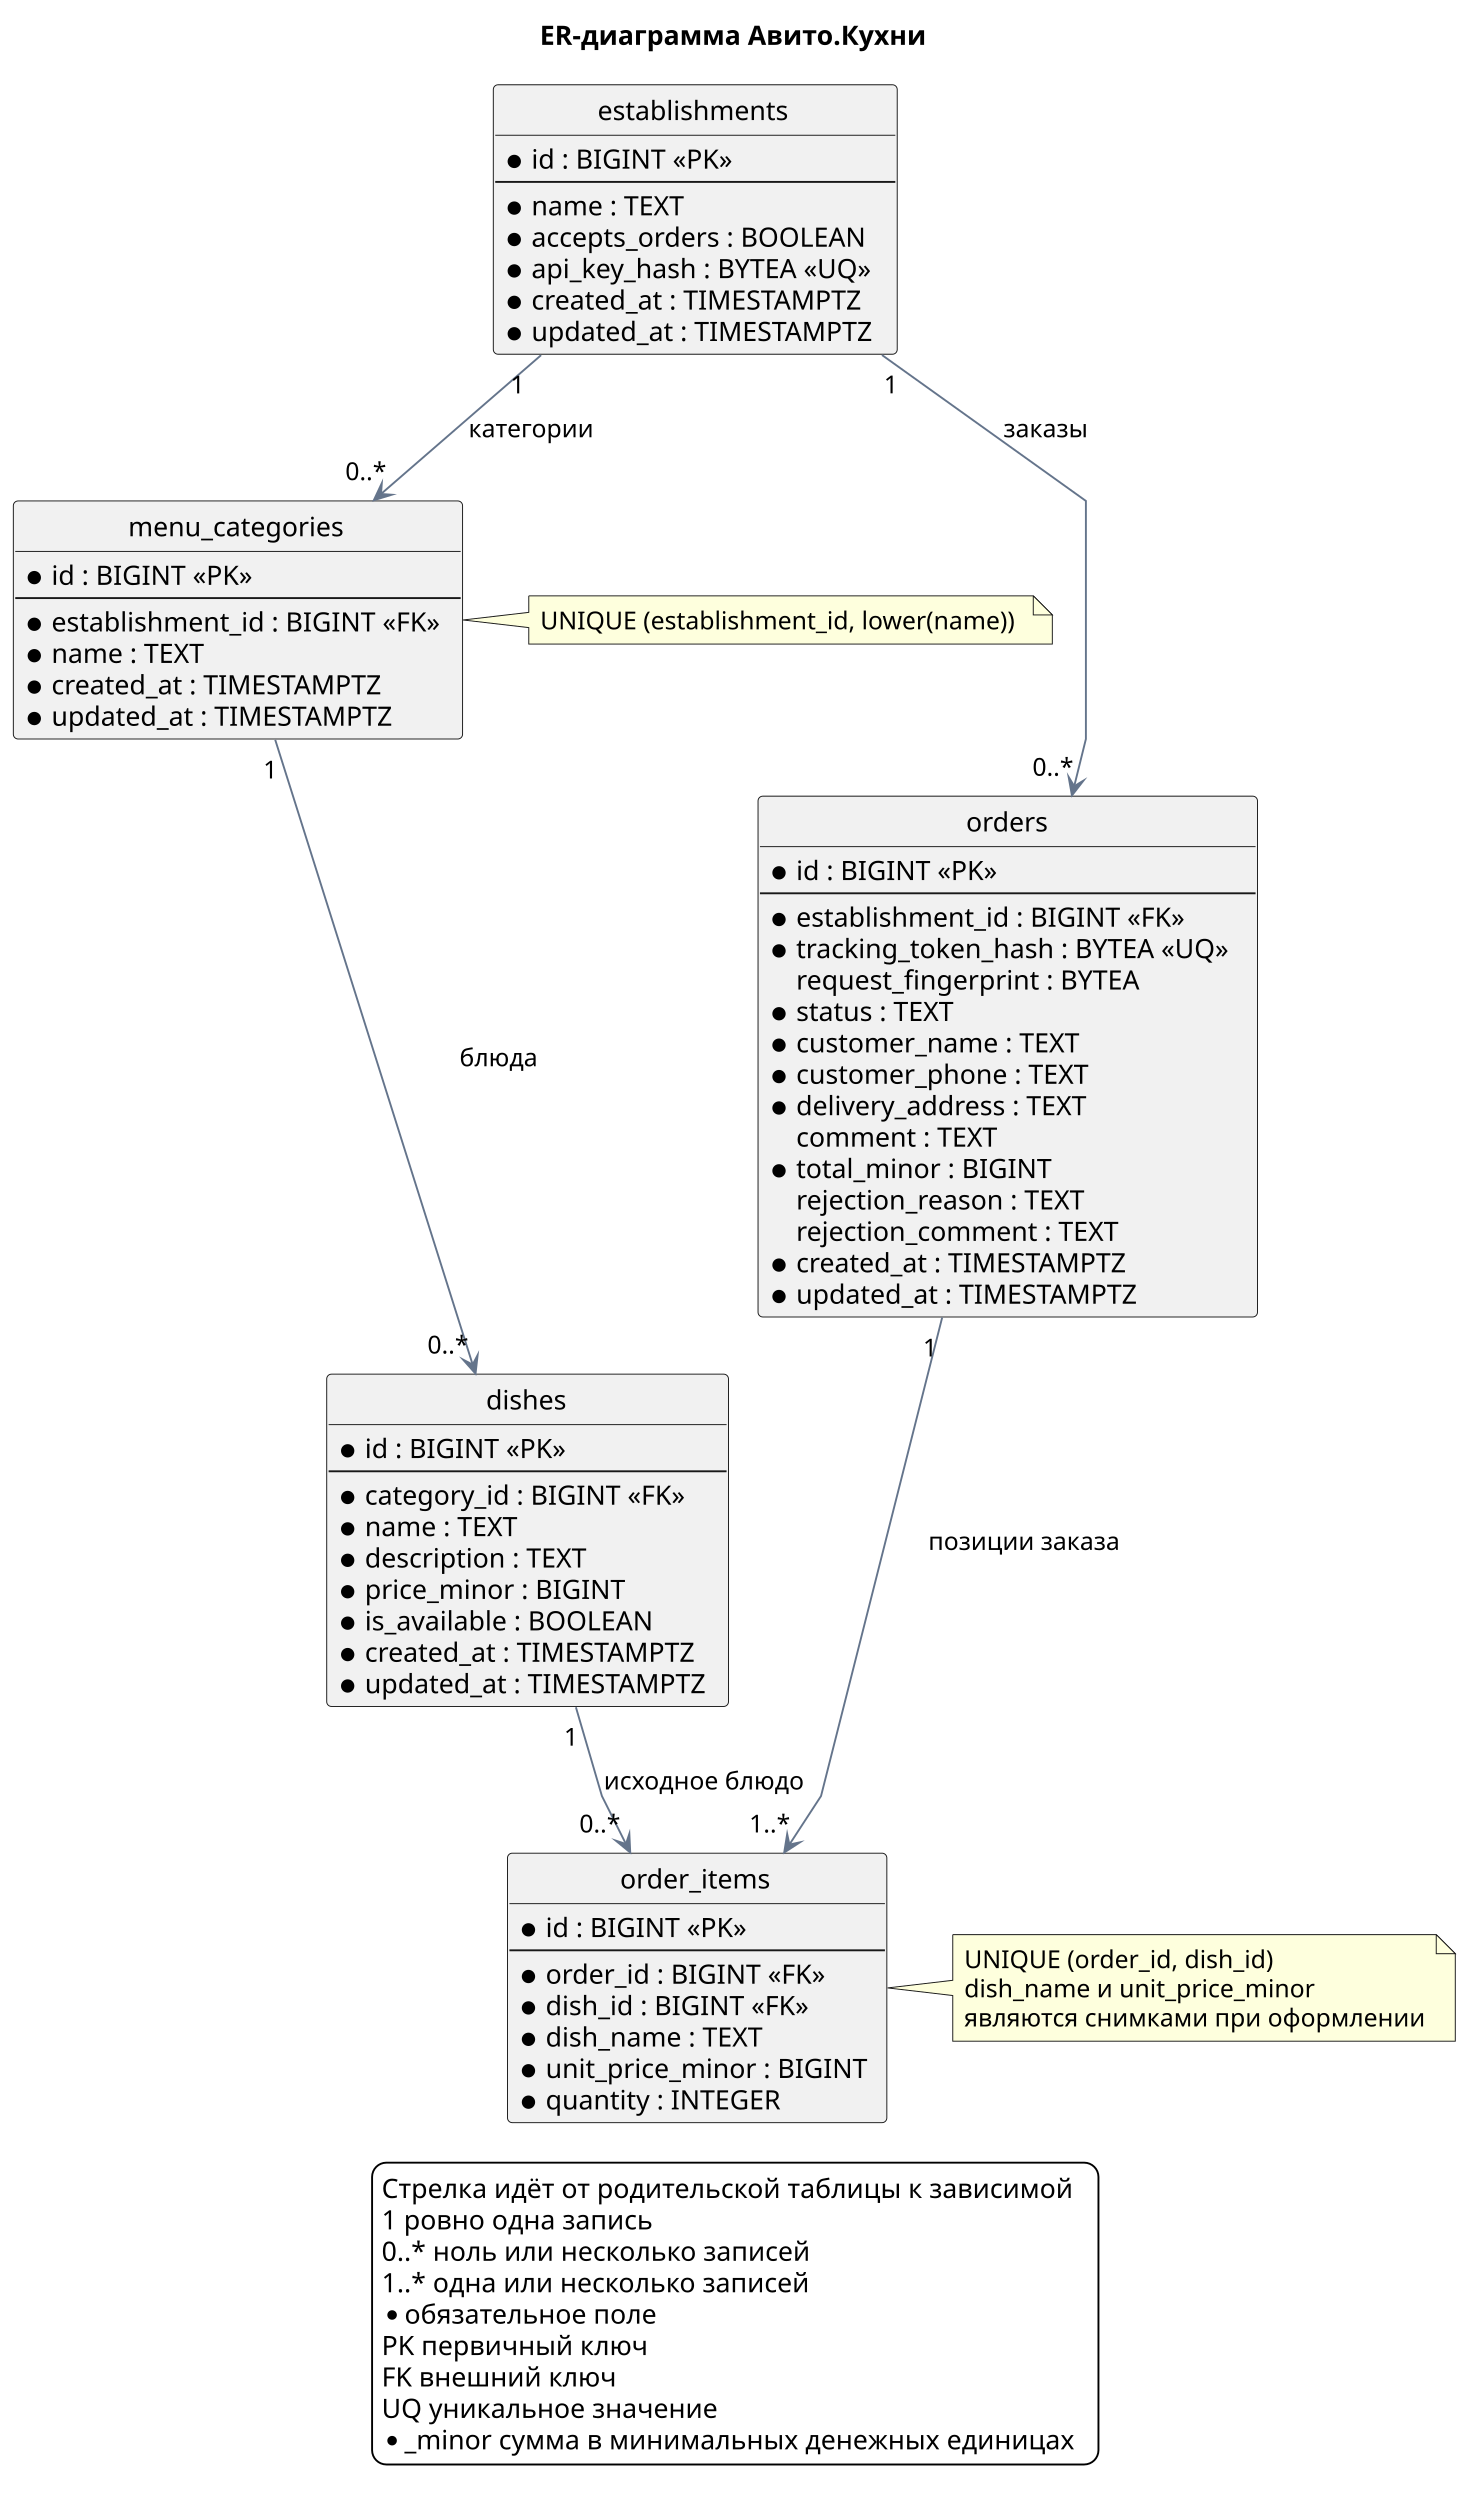
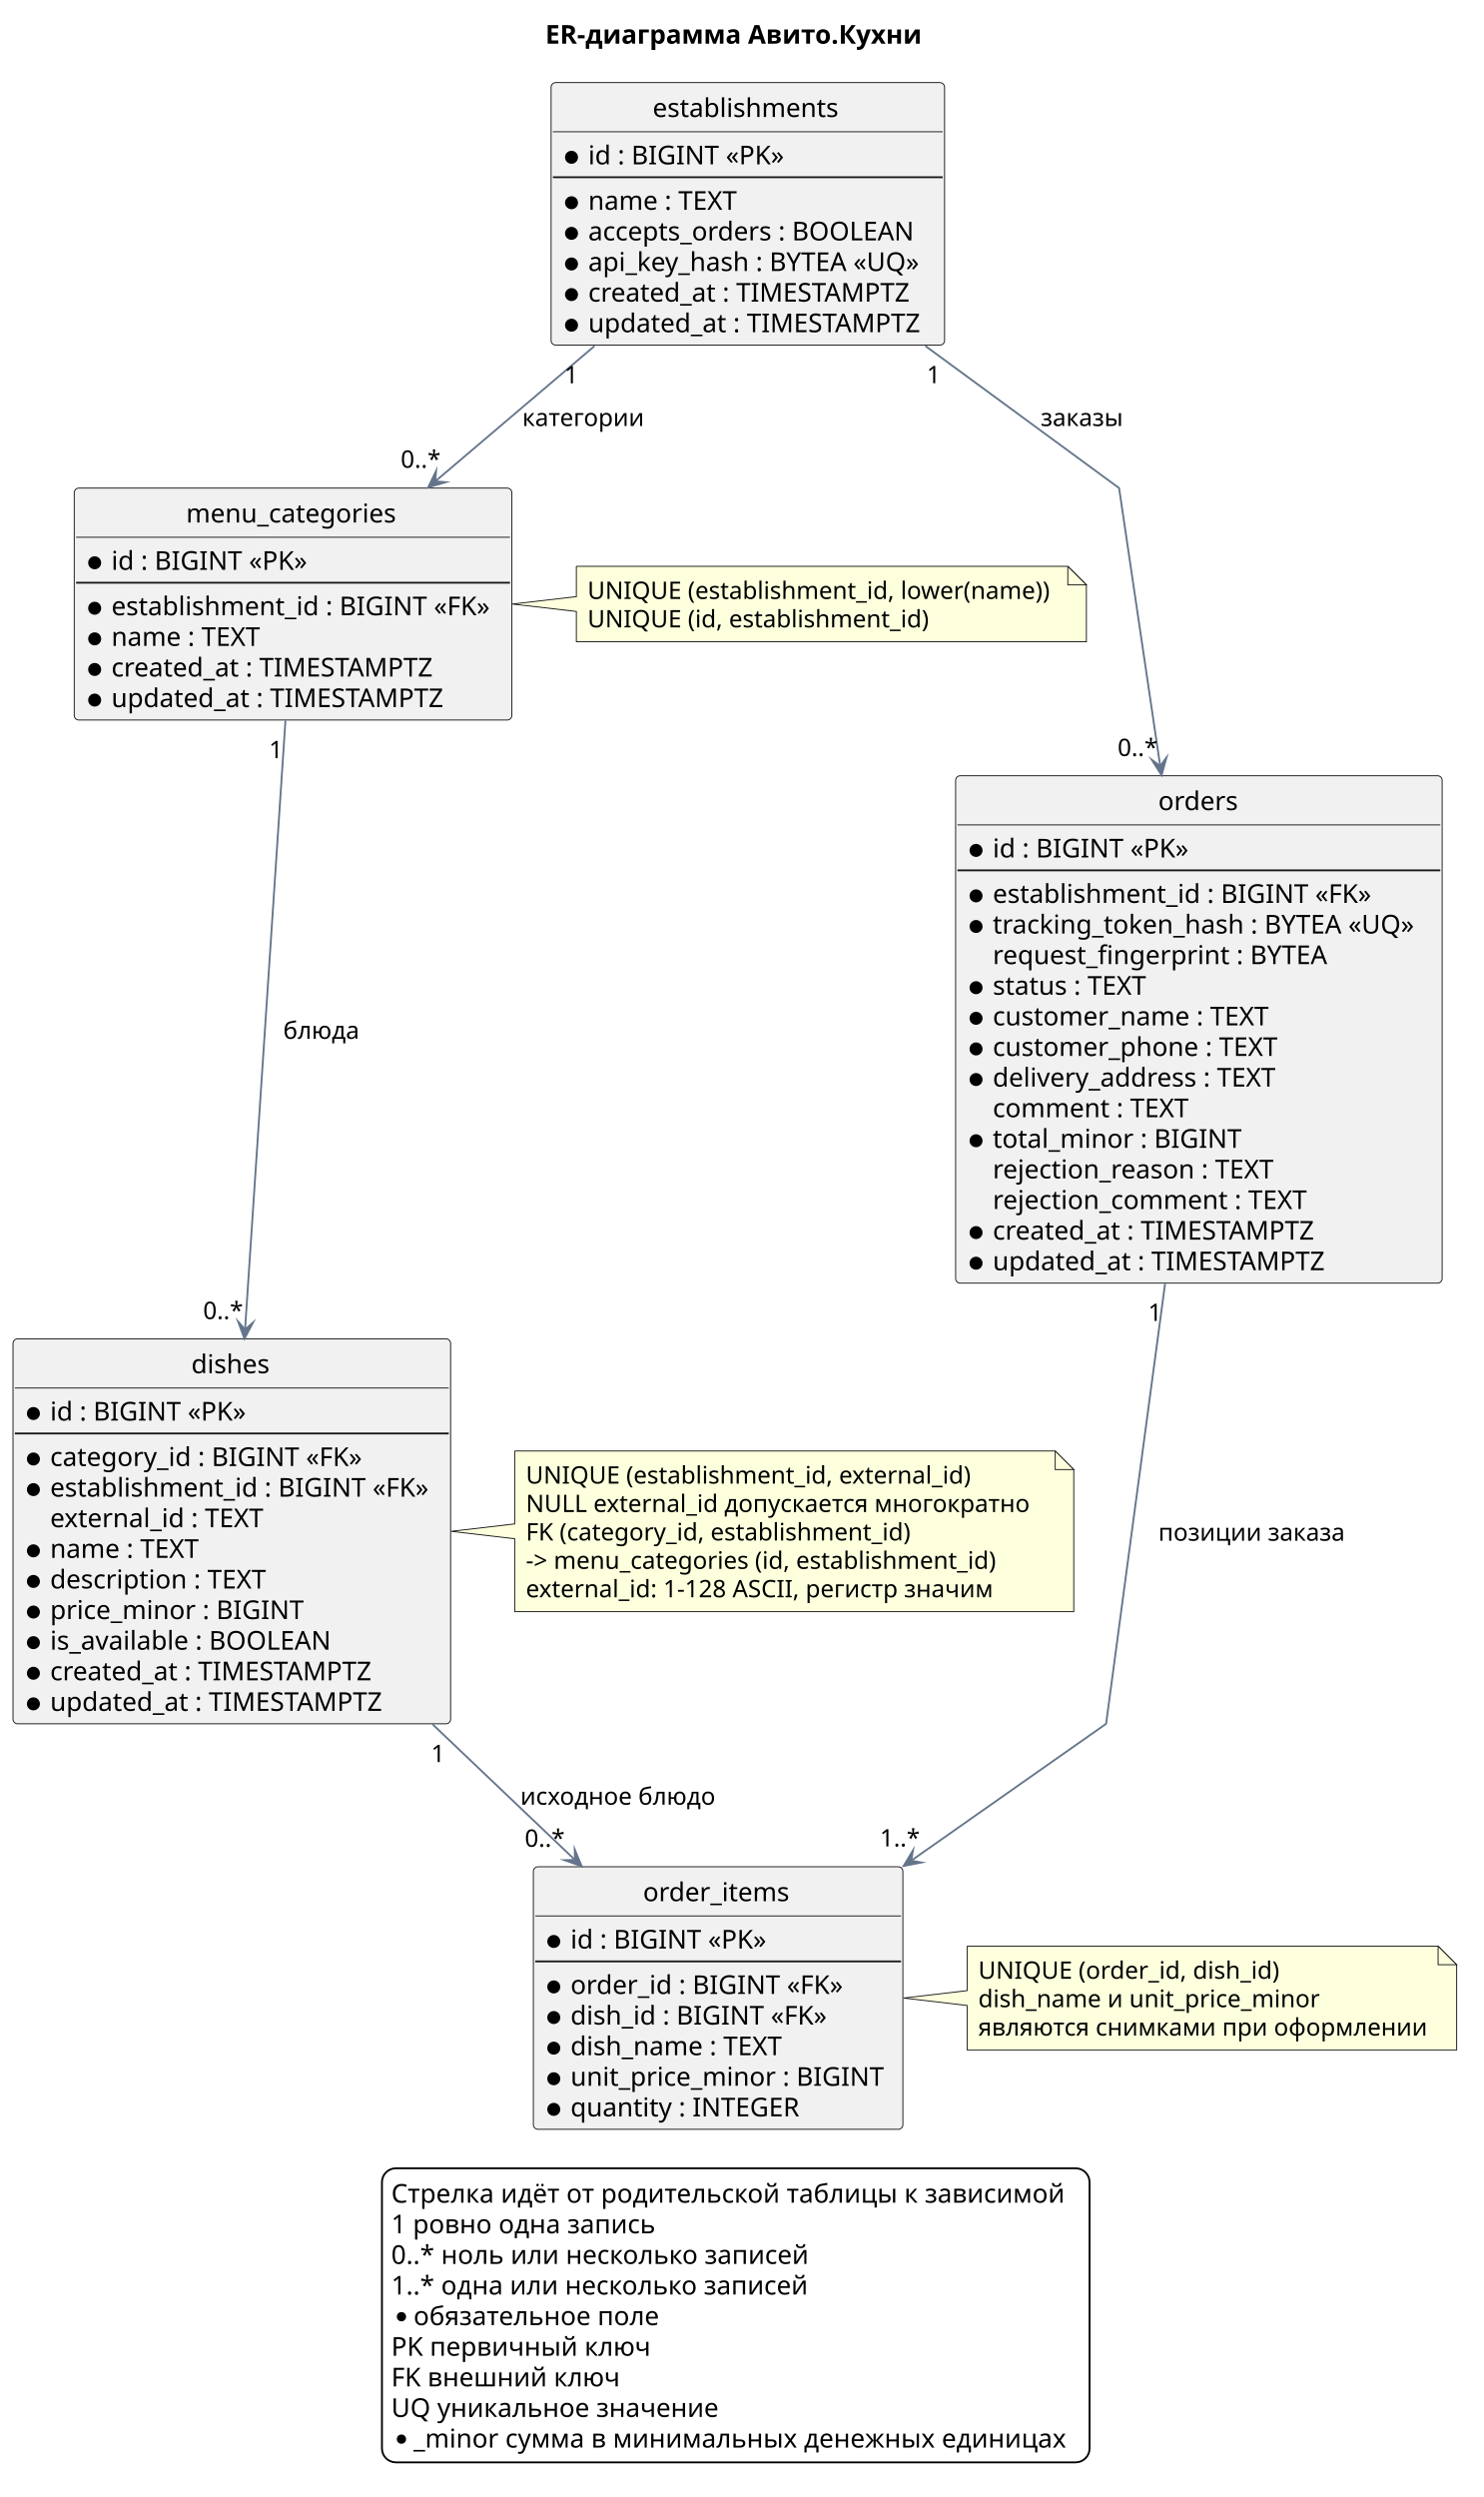
- <svg xmlns="http://www.w3.org/2000/svg" version="1.1" data-diagram-type="CLASS" style="width:778px;height:1312px;background:#FFFFFF;" width="778px" height="1312px" viewBox="0 0 778 1312" zoomAndPan="magnify" preserveAspectRatio="none" contentStyleType="text/css">
+ <svg xmlns="http://www.w3.org/2000/svg" version="1.1" data-diagram-type="CLASS" style="width:799px;height:1345px;background:#FFFFFF;" width="799px" height="1345px" viewBox="0 0 799 1345" zoomAndPan="magnify" preserveAspectRatio="none" contentStyleType="text/css">
  <defs />
  <g font-family="sans-serif" lengthAdjust="spacing">
    <g class="title" data-source-line="1">
-       <text x="283.279" y="23.535" fill="#000" font-size="14" textLength="205.181" font-weight="700">ER-диаграмма Авито.Кухни</text>
+       <text x="293.779" y="23.535" fill="#000" font-size="14" textLength="205.181" font-weight="700">ER-диаграмма Авито.Кухни</text>
    </g>
    <g class="entity" data-qualified-name="establishments" id="ent0001" data-source-line="17">
-       <rect x="258.89" y="44.488" width="211.972" height="141.418" fill="#F1F1F1" style="stroke:#181818;stroke-width:0.5;" rx="2.5" ry="2.5" />
-       <text x="313.593" y="63.023" fill="#000" font-size="14" textLength="102.566">establishments</text>
-       <line x1="259.89" y1="70.977" x2="469.862" y2="70.977" style="stroke:#181818;stroke-width:0.5;" />
-       <g data-visibility-modifier="IE_MANDATORY">
-         <ellipse cx="269.89" cy="84.721" rx="3" ry="3" fill="#000" style="stroke:#000;stroke-width:1;" />
-       </g>
-       <text x="278.89" y="88.512" fill="#000" font-size="14" textLength="107.557">id : BIGINT «PK»</text>
-       <line x1="259.89" y1="95.465" x2="469.862" y2="95.465" style="stroke:#181818;stroke-width:1;" />
-       <g data-visibility-modifier="IE_MANDATORY">
-         <ellipse cx="269.89" cy="109.209" rx="3" ry="3" fill="#000" style="stroke:#000;stroke-width:1;" />
-       </g>
-       <text x="278.89" y="113" fill="#000" font-size="14" textLength="84.636">name : TEXT</text>
-       <g data-visibility-modifier="IE_MANDATORY">
-         <ellipse cx="269.89" cy="125.697" rx="3" ry="3" fill="#000" style="stroke:#000;stroke-width:1;" />
-       </g>
-       <text x="278.89" y="129.488" fill="#000" font-size="14" textLength="180.011">accepts_orders : BOOLEAN</text>
-       <g data-visibility-modifier="IE_MANDATORY">
-         <ellipse cx="269.89" cy="142.186" rx="3" ry="3" fill="#000" style="stroke:#000;stroke-width:1;" />
-       </g>
-       <text x="278.89" y="145.977" fill="#000" font-size="14" textLength="185.972">api_key_hash : BYTEA «UQ»</text>
-       <g data-visibility-modifier="IE_MANDATORY">
-         <ellipse cx="269.89" cy="158.674" rx="3" ry="3" fill="#000" style="stroke:#000;stroke-width:1;" />
-       </g>
-       <text x="278.89" y="162.465" fill="#000" font-size="14" textLength="179.231">created_at : TIMESTAMPTZ</text>
-       <g data-visibility-modifier="IE_MANDATORY">
-         <ellipse cx="269.89" cy="175.162" rx="3" ry="3" fill="#000" style="stroke:#000;stroke-width:1;" />
-       </g>
-       <text x="278.89" y="178.953" fill="#000" font-size="14" textLength="184.844">updated_at : TIMESTAMPTZ</text>
+       <rect x="296.89" y="44.488" width="211.972" height="141.418" fill="#F1F1F1" style="stroke:#181818;stroke-width:0.5;" rx="2.5" ry="2.5" />
+       <text x="351.593" y="63.023" fill="#000" font-size="14" textLength="102.566">establishments</text>
+       <line x1="297.89" y1="70.977" x2="507.862" y2="70.977" style="stroke:#181818;stroke-width:0.5;" />
+       <g data-visibility-modifier="IE_MANDATORY">
+         <ellipse cx="307.89" cy="84.721" rx="3" ry="3" fill="#000" style="stroke:#000;stroke-width:1;" />
+       </g>
+       <text x="316.89" y="88.512" fill="#000" font-size="14" textLength="107.557">id : BIGINT «PK»</text>
+       <line x1="297.89" y1="95.465" x2="507.862" y2="95.465" style="stroke:#181818;stroke-width:1;" />
+       <g data-visibility-modifier="IE_MANDATORY">
+         <ellipse cx="307.89" cy="109.209" rx="3" ry="3" fill="#000" style="stroke:#000;stroke-width:1;" />
+       </g>
+       <text x="316.89" y="113" fill="#000" font-size="14" textLength="84.636">name : TEXT</text>
+       <g data-visibility-modifier="IE_MANDATORY">
+         <ellipse cx="307.89" cy="125.697" rx="3" ry="3" fill="#000" style="stroke:#000;stroke-width:1;" />
+       </g>
+       <text x="316.89" y="129.488" fill="#000" font-size="14" textLength="180.011">accepts_orders : BOOLEAN</text>
+       <g data-visibility-modifier="IE_MANDATORY">
+         <ellipse cx="307.89" cy="142.186" rx="3" ry="3" fill="#000" style="stroke:#000;stroke-width:1;" />
+       </g>
+       <text x="316.89" y="145.977" fill="#000" font-size="14" textLength="185.972">api_key_hash : BYTEA «UQ»</text>
+       <g data-visibility-modifier="IE_MANDATORY">
+         <ellipse cx="307.89" cy="158.674" rx="3" ry="3" fill="#000" style="stroke:#000;stroke-width:1;" />
+       </g>
+       <text x="316.89" y="162.465" fill="#000" font-size="14" textLength="179.231">created_at : TIMESTAMPTZ</text>
+       <g data-visibility-modifier="IE_MANDATORY">
+         <ellipse cx="307.89" cy="175.162" rx="3" ry="3" fill="#000" style="stroke:#000;stroke-width:1;" />
+       </g>
+       <text x="316.89" y="178.953" fill="#000" font-size="14" textLength="184.844">updated_at : TIMESTAMPTZ</text>
    </g>
    <g class="entity" data-qualified-name="menu_categories" id="ent0002" data-source-line="27">
-       <rect x="7" y="262.898" width="235.754" height="124.93" fill="#F1F1F1" style="stroke:#181818;stroke-width:0.5;" rx="2.5" ry="2.5" />
-       <text x="67.264" y="281.433" fill="#000" font-size="14" textLength="115.227">menu_categories</text>
-       <line x1="8" y1="289.387" x2="241.754" y2="289.387" style="stroke:#181818;stroke-width:0.5;" />
-       <g data-visibility-modifier="IE_MANDATORY">
-         <ellipse cx="18" cy="303.131" rx="3" ry="3" fill="#000" style="stroke:#000;stroke-width:1;" />
-       </g>
-       <text x="27" y="306.922" fill="#000" font-size="14" textLength="107.557">id : BIGINT «PK»</text>
-       <line x1="8" y1="313.875" x2="241.754" y2="313.875" style="stroke:#181818;stroke-width:1;" />
-       <g data-visibility-modifier="IE_MANDATORY">
-         <ellipse cx="18" cy="327.619" rx="3" ry="3" fill="#000" style="stroke:#000;stroke-width:1;" />
-       </g>
-       <text x="27" y="331.41" fill="#000" font-size="14" textLength="209.754">establishment_id : BIGINT «FK»</text>
-       <g data-visibility-modifier="IE_MANDATORY">
-         <ellipse cx="18" cy="344.107" rx="3" ry="3" fill="#000" style="stroke:#000;stroke-width:1;" />
-       </g>
-       <text x="27" y="347.898" fill="#000" font-size="14" textLength="84.636">name : TEXT</text>
-       <g data-visibility-modifier="IE_MANDATORY">
-         <ellipse cx="18" cy="360.596" rx="3" ry="3" fill="#000" style="stroke:#000;stroke-width:1;" />
-       </g>
-       <text x="27" y="364.387" fill="#000" font-size="14" textLength="179.231">created_at : TIMESTAMPTZ</text>
-       <g data-visibility-modifier="IE_MANDATORY">
-         <ellipse cx="18" cy="377.084" rx="3" ry="3" fill="#000" style="stroke:#000;stroke-width:1;" />
-       </g>
-       <text x="27" y="380.875" fill="#000" font-size="14" textLength="184.844">updated_at : TIMESTAMPTZ</text>
+       <rect x="40" y="262.908" width="235.754" height="124.93" fill="#F1F1F1" style="stroke:#181818;stroke-width:0.5;" rx="2.5" ry="2.5" />
+       <text x="100.264" y="281.443" fill="#000" font-size="14" textLength="115.227">menu_categories</text>
+       <line x1="41" y1="289.397" x2="274.754" y2="289.397" style="stroke:#181818;stroke-width:0.5;" />
+       <g data-visibility-modifier="IE_MANDATORY">
+         <ellipse cx="51" cy="303.141" rx="3" ry="3" fill="#000" style="stroke:#000;stroke-width:1;" />
+       </g>
+       <text x="60" y="306.932" fill="#000" font-size="14" textLength="107.557">id : BIGINT «PK»</text>
+       <line x1="41" y1="313.885" x2="274.754" y2="313.885" style="stroke:#181818;stroke-width:1;" />
+       <g data-visibility-modifier="IE_MANDATORY">
+         <ellipse cx="51" cy="327.629" rx="3" ry="3" fill="#000" style="stroke:#000;stroke-width:1;" />
+       </g>
+       <text x="60" y="331.42" fill="#000" font-size="14" textLength="209.754">establishment_id : BIGINT «FK»</text>
+       <g data-visibility-modifier="IE_MANDATORY">
+         <ellipse cx="51" cy="344.117" rx="3" ry="3" fill="#000" style="stroke:#000;stroke-width:1;" />
+       </g>
+       <text x="60" y="347.908" fill="#000" font-size="14" textLength="84.636">name : TEXT</text>
+       <g data-visibility-modifier="IE_MANDATORY">
+         <ellipse cx="51" cy="360.606" rx="3" ry="3" fill="#000" style="stroke:#000;stroke-width:1;" />
+       </g>
+       <text x="60" y="364.397" fill="#000" font-size="14" textLength="179.231">created_at : TIMESTAMPTZ</text>
+       <g data-visibility-modifier="IE_MANDATORY">
+         <ellipse cx="51" cy="377.094" rx="3" ry="3" fill="#000" style="stroke:#000;stroke-width:1;" />
+       </g>
+       <text x="60" y="380.885" fill="#000" font-size="14" textLength="184.844">updated_at : TIMESTAMPTZ</text>
    </g>
    <g class="entity" data-qualified-name="dishes" id="ent0003" data-source-line="36">
-       <rect x="171.46" y="721.158" width="210.844" height="174.395" fill="#F1F1F1" style="stroke:#181818;stroke-width:0.5;" rx="2.5" ry="2.5" />
-       <text x="255.072" y="739.693" fill="#000" font-size="14" textLength="43.62">dishes</text>
-       <line x1="172.46" y1="747.647" x2="381.304" y2="747.647" style="stroke:#181818;stroke-width:0.5;" />
-       <g data-visibility-modifier="IE_MANDATORY">
-         <ellipse cx="182.46" cy="761.391" rx="3" ry="3" fill="#000" style="stroke:#000;stroke-width:1;" />
-       </g>
-       <text x="191.46" y="765.182" fill="#000" font-size="14" textLength="107.557">id : BIGINT «PK»</text>
-       <line x1="172.46" y1="772.135" x2="381.304" y2="772.135" style="stroke:#181818;stroke-width:1;" />
-       <g data-visibility-modifier="IE_MANDATORY">
-         <ellipse cx="182.46" cy="785.879" rx="3" ry="3" fill="#000" style="stroke:#000;stroke-width:1;" />
-       </g>
-       <text x="191.46" y="789.67" fill="#000" font-size="14" textLength="172.635">category_id : BIGINT «FK»</text>
-       <g data-visibility-modifier="IE_MANDATORY">
-         <ellipse cx="182.46" cy="802.367" rx="3" ry="3" fill="#000" style="stroke:#000;stroke-width:1;" />
-       </g>
-       <text x="191.46" y="806.158" fill="#000" font-size="14" textLength="84.636">name : TEXT</text>
-       <g data-visibility-modifier="IE_MANDATORY">
-         <ellipse cx="182.46" cy="818.856" rx="3" ry="3" fill="#000" style="stroke:#000;stroke-width:1;" />
-       </g>
-       <text x="191.46" y="822.647" fill="#000" font-size="14" textLength="123.423">description : TEXT</text>
-       <g data-visibility-modifier="IE_MANDATORY">
-         <ellipse cx="182.46" cy="835.344" rx="3" ry="3" fill="#000" style="stroke:#000;stroke-width:1;" />
-       </g>
-       <text x="191.46" y="839.135" fill="#000" font-size="14" textLength="139.412">price_minor : BIGINT</text>
-       <g data-visibility-modifier="IE_MANDATORY">
-         <ellipse cx="182.46" cy="851.832" rx="3" ry="3" fill="#000" style="stroke:#000;stroke-width:1;" />
-       </g>
-       <text x="191.46" y="855.623" fill="#000" font-size="14" textLength="155.524">is_available : BOOLEAN</text>
-       <g data-visibility-modifier="IE_MANDATORY">
-         <ellipse cx="182.46" cy="868.32" rx="3" ry="3" fill="#000" style="stroke:#000;stroke-width:1;" />
-       </g>
-       <text x="191.46" y="872.111" fill="#000" font-size="14" textLength="179.231">created_at : TIMESTAMPTZ</text>
-       <g data-visibility-modifier="IE_MANDATORY">
-         <ellipse cx="182.46" cy="884.809" rx="3" ry="3" fill="#000" style="stroke:#000;stroke-width:1;" />
-       </g>
-       <text x="191.46" y="888.6" fill="#000" font-size="14" textLength="184.844">updated_at : TIMESTAMPTZ</text>
-     </g>
-     <g class="entity" data-qualified-name="orders" id="ent0004" data-source-line="48">
-       <rect x="397.82" y="417.828" width="262.106" height="273.324" fill="#F1F1F1" style="stroke:#181818;stroke-width:0.5;" rx="2.5" ry="2.5" />
-       <text x="506.971" y="436.363" fill="#000" font-size="14" textLength="43.805">orders</text>
-       <line x1="398.82" y1="444.317" x2="658.926" y2="444.317" style="stroke:#181818;stroke-width:0.5;" />
-       <g data-visibility-modifier="IE_MANDATORY">
-         <ellipse cx="408.82" cy="458.061" rx="3" ry="3" fill="#000" style="stroke:#000;stroke-width:1;" />
-       </g>
-       <text x="417.82" y="461.852" fill="#000" font-size="14" textLength="107.557">id : BIGINT «PK»</text>
-       <line x1="398.82" y1="468.805" x2="658.926" y2="468.805" style="stroke:#181818;stroke-width:1;" />
-       <g data-visibility-modifier="IE_MANDATORY">
-         <ellipse cx="408.82" cy="482.549" rx="3" ry="3" fill="#000" style="stroke:#000;stroke-width:1;" />
-       </g>
-       <text x="417.82" y="486.34" fill="#000" font-size="14" textLength="209.754">establishment_id : BIGINT «FK»</text>
-       <g data-visibility-modifier="IE_MANDATORY">
-         <ellipse cx="408.82" cy="499.037" rx="3" ry="3" fill="#000" style="stroke:#000;stroke-width:1;" />
-       </g>
-       <text x="417.82" y="502.828" fill="#000" font-size="14" textLength="236.106">tracking_token_hash : BYTEA «UQ»</text>
-       <text x="417.82" y="519.317" fill="#000" font-size="14" textLength="187.018">request_fingerprint : BYTEA</text>
-       <g data-visibility-modifier="IE_MANDATORY">
-         <ellipse cx="408.82" cy="532.014" rx="3" ry="3" fill="#000" style="stroke:#000;stroke-width:1;" />
-       </g>
-       <text x="417.82" y="535.805" fill="#000" font-size="14" textLength="88.512">status : TEXT</text>
-       <g data-visibility-modifier="IE_MANDATORY">
-         <ellipse cx="408.82" cy="548.502" rx="3" ry="3" fill="#000" style="stroke:#000;stroke-width:1;" />
-       </g>
-       <text x="417.82" y="552.293" fill="#000" font-size="14" textLength="155.066">customer_name : TEXT</text>
-       <g data-visibility-modifier="IE_MANDATORY">
-         <ellipse cx="408.82" cy="564.99" rx="3" ry="3" fill="#000" style="stroke:#000;stroke-width:1;" />
-       </g>
-       <text x="417.82" y="568.781" fill="#000" font-size="14" textLength="160.364">customer_phone : TEXT</text>
-       <g data-visibility-modifier="IE_MANDATORY">
-         <ellipse cx="408.82" cy="581.479" rx="3" ry="3" fill="#000" style="stroke:#000;stroke-width:1;" />
-       </g>
-       <text x="417.82" y="585.27" fill="#000" font-size="14" textLength="160.296">delivery_address : TEXT</text>
-       <text x="417.82" y="601.758" fill="#000" font-size="14" textLength="110.981">comment : TEXT</text>
-       <g data-visibility-modifier="IE_MANDATORY">
-         <ellipse cx="408.82" cy="614.455" rx="3" ry="3" fill="#000" style="stroke:#000;stroke-width:1;" />
-       </g>
-       <text x="417.82" y="618.246" fill="#000" font-size="14" textLength="136.705">total_minor : BIGINT</text>
-       <text x="417.82" y="634.735" fill="#000" font-size="14" textLength="159.359">rejection_reason : TEXT</text>
-       <text x="417.82" y="651.223" fill="#000" font-size="14" textLength="177.311">rejection_comment : TEXT</text>
-       <g data-visibility-modifier="IE_MANDATORY">
-         <ellipse cx="408.82" cy="663.92" rx="3" ry="3" fill="#000" style="stroke:#000;stroke-width:1;" />
-       </g>
-       <text x="417.82" y="667.711" fill="#000" font-size="14" textLength="179.231">created_at : TIMESTAMPTZ</text>
-       <g data-visibility-modifier="IE_MANDATORY">
-         <ellipse cx="408.82" cy="680.408" rx="3" ry="3" fill="#000" style="stroke:#000;stroke-width:1;" />
-       </g>
-       <text x="417.82" y="684.199" fill="#000" font-size="14" textLength="184.844">updated_at : TIMESTAMPTZ</text>
-     </g>
-     <g class="entity" data-qualified-name="order_items" id="ent0005" data-source-line="66">
-       <rect x="266.34" y="972.548" width="199.072" height="141.418" fill="#F1F1F1" style="stroke:#181818;stroke-width:0.5;" rx="2.5" ry="2.5" />
-       <text x="325.397" y="991.083" fill="#000" font-size="14" textLength="80.958">order_items</text>
-       <line x1="267.34" y1="999.037" x2="464.412" y2="999.037" style="stroke:#181818;stroke-width:0.5;" />
-       <g data-visibility-modifier="IE_MANDATORY">
-         <ellipse cx="277.34" cy="1012.781" rx="3" ry="3" fill="#000" style="stroke:#000;stroke-width:1;" />
-       </g>
-       <text x="286.34" y="1016.572" fill="#000" font-size="14" textLength="107.557">id : BIGINT «PK»</text>
-       <line x1="267.34" y1="1023.525" x2="464.412" y2="1023.525" style="stroke:#181818;stroke-width:1;" />
-       <g data-visibility-modifier="IE_MANDATORY">
-         <ellipse cx="277.34" cy="1037.269" rx="3" ry="3" fill="#000" style="stroke:#000;stroke-width:1;" />
-       </g>
-       <text x="286.34" y="1041.06" fill="#000" font-size="14" textLength="150.992">order_id : BIGINT «FK»</text>
-       <g data-visibility-modifier="IE_MANDATORY">
-         <ellipse cx="277.34" cy="1053.757" rx="3" ry="3" fill="#000" style="stroke:#000;stroke-width:1;" />
-       </g>
-       <text x="286.34" y="1057.548" fill="#000" font-size="14" textLength="143.008">dish_id : BIGINT «FK»</text>
-       <g data-visibility-modifier="IE_MANDATORY">
-         <ellipse cx="277.34" cy="1070.246" rx="3" ry="3" fill="#000" style="stroke:#000;stroke-width:1;" />
-       </g>
-       <text x="286.34" y="1074.037" fill="#000" font-size="14" textLength="120.319">dish_name : TEXT</text>
-       <g data-visibility-modifier="IE_MANDATORY">
-         <ellipse cx="277.34" cy="1086.734" rx="3" ry="3" fill="#000" style="stroke:#000;stroke-width:1;" />
-       </g>
-       <text x="286.34" y="1090.525" fill="#000" font-size="14" textLength="173.072">unit_price_minor : BIGINT</text>
-       <g data-visibility-modifier="IE_MANDATORY">
-         <ellipse cx="277.34" cy="1103.222" rx="3" ry="3" fill="#000" style="stroke:#000;stroke-width:1;" />
-       </g>
-       <text x="286.34" y="1107.013" fill="#000" font-size="14" textLength="126.417">quantity : INTEGER</text>
-     </g>
-     <g class="entity" data-qualified-name="GMN11" id="ent0012" data-source-line="83">
-       <path d="M277.5,312.708 L277.5,321.368 L243,325.368 L277.5,329.368 L277.5,338.019 A0,0 0 0 0 277.5,338.019 L552.26,338.019 A0,0 0 0 0 552.26,338.019 L552.26,322.708 L542.26,312.708 L277.5,312.708 A0,0 0 0 0 277.5,312.708" style="stroke:#181818;stroke-width:0.5;" fill="#FEFFDD" />
-       <path d="M542.26,312.708 L542.26,322.708 L552.26,322.708 L542.26,312.708" style="stroke:#181818;stroke-width:0.5;" fill="#FEFFDD" />
-       <text x="283.5" y="330.277" fill="#000" font-size="13" textLength="253.76">UNIQUE (establishment_id, lower(name))</text>
-     </g>
-     <g class="entity" data-qualified-name="GMN14" id="ent0015" data-source-line="87">
-       <path d="M500.01,1015.298 L500.01,1039.258 L465.77,1043.258 L500.01,1047.258 L500.01,1071.23 A0,0 0 0 0 500.01,1071.23 L763.738,1071.23 A0,0 0 0 0 763.738,1071.23 L763.738,1025.298 L753.738,1015.298 L500.01,1015.298 A0,0 0 0 0 500.01,1015.298" style="stroke:#181818;stroke-width:0.5;" fill="#FEFFDD" />
-       <path d="M753.738,1015.298 L753.738,1025.298 L763.738,1025.298 L753.738,1015.298" style="stroke:#181818;stroke-width:0.5;" fill="#FEFFDD" />
-       <text x="506.01" y="1032.867" fill="#000" font-size="13" textLength="166.867">UNIQUE (order_id, dish_id)</text>
-       <text x="506.01" y="1048.177" fill="#000" font-size="13" textLength="190.315">dish_name и unit_price_minor</text>
-       <text x="506.01" y="1063.488" fill="#000" font-size="13" textLength="242.728">являются снимками при оформлении</text>
-     </g>
-     <g class="link" data-entity-1="ent0001" data-entity-2="ent0002" id="lnk6" data-source-line="76" data-link-type="dependency">
-       <path d="M283.96,186.378 C255.52,211.048 227.567,235.292 199.967,259.232" style="stroke:#64748B;stroke-width:1;" fill="none" id="establishments-to-menu_categories" codeLine="76" />
-       <polygon points="196.19,262.508,205.61,259.633,199.967,259.232,200.368,253.589,196.19,262.508" fill="#64748B" style="stroke:#64748B;stroke-width:1;stroke-linejoin:miter;stroke-miterlimit:10;" />
-       <text x="245.88" y="229.467" fill="#000" font-size="13" textLength="67.031">категории</text>
-       <text x="267.877" y="206.461" fill="#000" font-size="13">1</text>
-       <text x="181.205" y="251.96" fill="#000" font-size="13" textLength="22.712">0..*</text>
-     </g>
-     <g class="link" data-entity-1="ent0001" data-entity-2="ent0004" id="lnk7" data-source-line="77" data-link-type="dependency">
-       <path d="M462.87,186.328 C515.58,224.048 569.88,262.898 569.88,262.898 C569.88,262.898 569.88,387.828 569.88,387.828 C569.88,387.828 568.101,395.015 563.751,412.595" style="stroke:#64748B;stroke-width:1;" fill="none" id="establishments-to-orders" codeLine="77" />
-       <polygon points="562.55,417.448,568.595,409.673,563.751,412.595,560.829,407.751,562.55,417.448" fill="#64748B" style="stroke:#64748B;stroke-width:1;stroke-linejoin:miter;stroke-miterlimit:10;" />
-       <text x="526.6" y="229.467" fill="#000" font-size="13" textLength="43.558">заказы</text>
-       <text x="463.839" y="206.406" fill="#000" font-size="13">1</text>
-       <text x="541.81" y="407.12" fill="#000" font-size="13" textLength="22.712">0..*</text>
-     </g>
-     <g class="link" data-entity-1="ent0002" data-entity-2="ent0003" id="lnk8" data-source-line="78" data-link-type="dependency">
-       <path d="M144.44,388.258 C171.18,472.878 217.763,620.311 248.053,716.141" style="stroke:#64748B;stroke-width:1;" fill="none" id="menu_categories-to-dishes" codeLine="78" />
-       <polygon points="249.56,720.908,250.662,711.121,248.053,716.141,243.034,713.532,249.56,720.908" fill="#64748B" style="stroke:#64748B;stroke-width:1;stroke-linejoin:miter;stroke-miterlimit:10;" />
-       <text x="241.14" y="559.567" fill="#000" font-size="13" textLength="41.882">блюда</text>
-       <text x="138.154" y="408.543" fill="#000" font-size="13">1</text>
-       <text x="224.297" y="710.33" fill="#000" font-size="13" textLength="22.712">0..*</text>
-     </g>
-     <g class="link" data-entity-1="ent0004" data-entity-2="ent0005" id="lnk9" data-source-line="79" data-link-type="dependency">
-       <path d="M494.46,691.408 C466.23,802.938 430.88,942.548 430.88,942.548 C430.88,942.548 425.12,951.38 414.28,968.01" style="stroke:#64748B;stroke-width:1;" fill="none" id="orders-to-order_items" codeLine="79" />
-       <polygon points="411.55,972.198,419.816,966.843,414.28,968.01,413.114,962.474,411.55,972.198" fill="#64748B" style="stroke:#64748B;stroke-width:1;stroke-linejoin:miter;stroke-miterlimit:10;" />
-       <text x="487.16" y="813.417" fill="#000" font-size="13" textLength="100.794">позиции заказа</text>
-       <text x="484.365" y="711.883" fill="#000" font-size="13">1</text>
-       <text x="393.162" y="961.681" fill="#000" font-size="13" textLength="22.712">1..*</text>
-     </g>
-     <g class="link" data-entity-1="ent0003" data-entity-2="ent0005" id="lnk10" data-source-line="80" data-link-type="dependency">
-       <path d="M302.24,895.968 C309.69,921.408 315.88,942.548 315.88,942.548 C315.88,942.548 320.159,951.099 328.499,967.729" style="stroke:#64748B;stroke-width:1;" fill="none" id="dishes-to-order_items" codeLine="80" />
-       <polygon points="330.74,972.198,330.281,962.36,328.499,967.729,323.13,965.946,330.74,972.198" fill="#64748B" style="stroke:#64748B;stroke-width:1;stroke-linejoin:miter;stroke-miterlimit:10;" />
-       <text x="316.88" y="939.117" fill="#000" font-size="13" textLength="109.668">исходное блюдо</text>
-       <text x="295.951" y="916.128" fill="#000" font-size="13">1</text>
-       <text x="304.019" y="961.681" fill="#000" font-size="13" textLength="22.712">0..*</text>
-     </g>
-     <g class="legend" data-source-line="92">
-       <rect x="195.27" y="1134.966" width="381.198" height="158.395" fill="none" style="stroke:#000;stroke-width:1;" rx="7.5" ry="7.5" />
-       <text x="200.27" y="1153.501" fill="#000" font-size="14" textLength="371.198">Стрелка идёт от родительской таблицы к зависимой</text>
-       <text x="200.27" y="1169.99" fill="#000" font-size="14" textLength="144.949">1 ровно одна запись</text>
-       <text x="200.27" y="1186.478" fill="#000" font-size="14" textLength="228.177">0..* ноль или несколько записей</text>
-       <text x="200.27" y="1202.966" fill="#000" font-size="14" textLength="230.091">1..* одна или несколько записей</text>
-       <ellipse cx="205.77" cy="1214.908" rx="2.5" ry="2.5" fill="#000" />
-       <text x="212.27" y="1219.455" fill="#000" font-size="14" textLength="131.653">обязательное поле</text>
-       <text x="200.27" y="1235.943" fill="#000" font-size="14" textLength="137.061">PK первичный ключ</text>
-       <text x="200.27" y="1252.431" fill="#000" font-size="14" textLength="122.363">FK внешний ключ</text>
-       <text x="200.27" y="1268.919" fill="#000" font-size="14" textLength="174.159">UQ уникальное значение</text>
-       <ellipse cx="205.77" cy="1280.861" rx="2.5" ry="2.5" fill="#000" />
-       <text x="212.27" y="1285.408" fill="#000" font-size="14" textLength="356.897">_minor сумма в минимальных денежных единицах</text>
+       <rect x="7" y="721.158" width="235.754" height="207.371" fill="#F1F1F1" style="stroke:#181818;stroke-width:0.5;" rx="2.5" ry="2.5" />
+       <text x="103.067" y="739.693" fill="#000" font-size="14" textLength="43.62">dishes</text>
+       <line x1="8" y1="747.647" x2="241.754" y2="747.647" style="stroke:#181818;stroke-width:0.5;" />
+       <g data-visibility-modifier="IE_MANDATORY">
+         <ellipse cx="18" cy="761.391" rx="3" ry="3" fill="#000" style="stroke:#000;stroke-width:1;" />
+       </g>
+       <text x="27" y="765.182" fill="#000" font-size="14" textLength="107.557">id : BIGINT «PK»</text>
+       <line x1="8" y1="772.135" x2="241.754" y2="772.135" style="stroke:#181818;stroke-width:1;" />
+       <g data-visibility-modifier="IE_MANDATORY">
+         <ellipse cx="18" cy="785.879" rx="3" ry="3" fill="#000" style="stroke:#000;stroke-width:1;" />
+       </g>
+       <text x="27" y="789.67" fill="#000" font-size="14" textLength="172.635">category_id : BIGINT «FK»</text>
+       <g data-visibility-modifier="IE_MANDATORY">
+         <ellipse cx="18" cy="802.367" rx="3" ry="3" fill="#000" style="stroke:#000;stroke-width:1;" />
+       </g>
+       <text x="27" y="806.158" fill="#000" font-size="14" textLength="209.754">establishment_id : BIGINT «FK»</text>
+       <text x="27" y="822.647" fill="#000" font-size="14" textLength="122.821">external_id : TEXT</text>
+       <g data-visibility-modifier="IE_MANDATORY">
+         <ellipse cx="18" cy="835.344" rx="3" ry="3" fill="#000" style="stroke:#000;stroke-width:1;" />
+       </g>
+       <text x="27" y="839.135" fill="#000" font-size="14" textLength="84.636">name : TEXT</text>
+       <g data-visibility-modifier="IE_MANDATORY">
+         <ellipse cx="18" cy="851.832" rx="3" ry="3" fill="#000" style="stroke:#000;stroke-width:1;" />
+       </g>
+       <text x="27" y="855.623" fill="#000" font-size="14" textLength="123.423">description : TEXT</text>
+       <g data-visibility-modifier="IE_MANDATORY">
+         <ellipse cx="18" cy="868.32" rx="3" ry="3" fill="#000" style="stroke:#000;stroke-width:1;" />
+       </g>
+       <text x="27" y="872.111" fill="#000" font-size="14" textLength="139.412">price_minor : BIGINT</text>
+       <g data-visibility-modifier="IE_MANDATORY">
+         <ellipse cx="18" cy="884.809" rx="3" ry="3" fill="#000" style="stroke:#000;stroke-width:1;" />
+       </g>
+       <text x="27" y="888.6" fill="#000" font-size="14" textLength="155.524">is_available : BOOLEAN</text>
+       <g data-visibility-modifier="IE_MANDATORY">
+         <ellipse cx="18" cy="901.297" rx="3" ry="3" fill="#000" style="stroke:#000;stroke-width:1;" />
+       </g>
+       <text x="27" y="905.088" fill="#000" font-size="14" textLength="179.231">created_at : TIMESTAMPTZ</text>
+       <g data-visibility-modifier="IE_MANDATORY">
+         <ellipse cx="18" cy="917.785" rx="3" ry="3" fill="#000" style="stroke:#000;stroke-width:1;" />
+       </g>
+       <text x="27" y="921.576" fill="#000" font-size="14" textLength="184.844">updated_at : TIMESTAMPTZ</text>
+     </g>
+     <g class="entity" data-qualified-name="orders" id="ent0004" data-source-line="50">
+       <rect x="514.82" y="417.838" width="262.106" height="273.324" fill="#F1F1F1" style="stroke:#181818;stroke-width:0.5;" rx="2.5" ry="2.5" />
+       <text x="623.971" y="436.373" fill="#000" font-size="14" textLength="43.805">orders</text>
+       <line x1="515.82" y1="444.327" x2="775.926" y2="444.327" style="stroke:#181818;stroke-width:0.5;" />
+       <g data-visibility-modifier="IE_MANDATORY">
+         <ellipse cx="525.82" cy="458.071" rx="3" ry="3" fill="#000" style="stroke:#000;stroke-width:1;" />
+       </g>
+       <text x="534.82" y="461.862" fill="#000" font-size="14" textLength="107.557">id : BIGINT «PK»</text>
+       <line x1="515.82" y1="468.815" x2="775.926" y2="468.815" style="stroke:#181818;stroke-width:1;" />
+       <g data-visibility-modifier="IE_MANDATORY">
+         <ellipse cx="525.82" cy="482.559" rx="3" ry="3" fill="#000" style="stroke:#000;stroke-width:1;" />
+       </g>
+       <text x="534.82" y="486.35" fill="#000" font-size="14" textLength="209.754">establishment_id : BIGINT «FK»</text>
+       <g data-visibility-modifier="IE_MANDATORY">
+         <ellipse cx="525.82" cy="499.047" rx="3" ry="3" fill="#000" style="stroke:#000;stroke-width:1;" />
+       </g>
+       <text x="534.82" y="502.838" fill="#000" font-size="14" textLength="236.106">tracking_token_hash : BYTEA «UQ»</text>
+       <text x="534.82" y="519.327" fill="#000" font-size="14" textLength="187.018">request_fingerprint : BYTEA</text>
+       <g data-visibility-modifier="IE_MANDATORY">
+         <ellipse cx="525.82" cy="532.024" rx="3" ry="3" fill="#000" style="stroke:#000;stroke-width:1;" />
+       </g>
+       <text x="534.82" y="535.815" fill="#000" font-size="14" textLength="88.512">status : TEXT</text>
+       <g data-visibility-modifier="IE_MANDATORY">
+         <ellipse cx="525.82" cy="548.512" rx="3" ry="3" fill="#000" style="stroke:#000;stroke-width:1;" />
+       </g>
+       <text x="534.82" y="552.303" fill="#000" font-size="14" textLength="155.066">customer_name : TEXT</text>
+       <g data-visibility-modifier="IE_MANDATORY">
+         <ellipse cx="525.82" cy="565" rx="3" ry="3" fill="#000" style="stroke:#000;stroke-width:1;" />
+       </g>
+       <text x="534.82" y="568.791" fill="#000" font-size="14" textLength="160.364">customer_phone : TEXT</text>
+       <g data-visibility-modifier="IE_MANDATORY">
+         <ellipse cx="525.82" cy="581.489" rx="3" ry="3" fill="#000" style="stroke:#000;stroke-width:1;" />
+       </g>
+       <text x="534.82" y="585.28" fill="#000" font-size="14" textLength="160.296">delivery_address : TEXT</text>
+       <text x="534.82" y="601.768" fill="#000" font-size="14" textLength="110.981">comment : TEXT</text>
+       <g data-visibility-modifier="IE_MANDATORY">
+         <ellipse cx="525.82" cy="614.465" rx="3" ry="3" fill="#000" style="stroke:#000;stroke-width:1;" />
+       </g>
+       <text x="534.82" y="618.256" fill="#000" font-size="14" textLength="136.705">total_minor : BIGINT</text>
+       <text x="534.82" y="634.745" fill="#000" font-size="14" textLength="159.359">rejection_reason : TEXT</text>
+       <text x="534.82" y="651.233" fill="#000" font-size="14" textLength="177.311">rejection_comment : TEXT</text>
+       <g data-visibility-modifier="IE_MANDATORY">
+         <ellipse cx="525.82" cy="663.93" rx="3" ry="3" fill="#000" style="stroke:#000;stroke-width:1;" />
+       </g>
+       <text x="534.82" y="667.721" fill="#000" font-size="14" textLength="179.231">created_at : TIMESTAMPTZ</text>
+       <g data-visibility-modifier="IE_MANDATORY">
+         <ellipse cx="525.82" cy="680.418" rx="3" ry="3" fill="#000" style="stroke:#000;stroke-width:1;" />
+       </g>
+       <text x="534.82" y="684.209" fill="#000" font-size="14" textLength="184.844">updated_at : TIMESTAMPTZ</text>
+     </g>
+     <g class="entity" data-qualified-name="order_items" id="ent0005" data-source-line="68">
+       <rect x="287.34" y="1005.528" width="199.072" height="141.418" fill="#F1F1F1" style="stroke:#181818;stroke-width:0.5;" rx="2.5" ry="2.5" />
+       <text x="346.397" y="1024.063" fill="#000" font-size="14" textLength="80.958">order_items</text>
+       <line x1="288.34" y1="1032.017" x2="485.412" y2="1032.017" style="stroke:#181818;stroke-width:0.5;" />
+       <g data-visibility-modifier="IE_MANDATORY">
+         <ellipse cx="298.34" cy="1045.761" rx="3" ry="3" fill="#000" style="stroke:#000;stroke-width:1;" />
+       </g>
+       <text x="307.34" y="1049.552" fill="#000" font-size="14" textLength="107.557">id : BIGINT «PK»</text>
+       <line x1="288.34" y1="1056.505" x2="485.412" y2="1056.505" style="stroke:#181818;stroke-width:1;" />
+       <g data-visibility-modifier="IE_MANDATORY">
+         <ellipse cx="298.34" cy="1070.249" rx="3" ry="3" fill="#000" style="stroke:#000;stroke-width:1;" />
+       </g>
+       <text x="307.34" y="1074.04" fill="#000" font-size="14" textLength="150.992">order_id : BIGINT «FK»</text>
+       <g data-visibility-modifier="IE_MANDATORY">
+         <ellipse cx="298.34" cy="1086.737" rx="3" ry="3" fill="#000" style="stroke:#000;stroke-width:1;" />
+       </g>
+       <text x="307.34" y="1090.528" fill="#000" font-size="14" textLength="143.008">dish_id : BIGINT «FK»</text>
+       <g data-visibility-modifier="IE_MANDATORY">
+         <ellipse cx="298.34" cy="1103.226" rx="3" ry="3" fill="#000" style="stroke:#000;stroke-width:1;" />
+       </g>
+       <text x="307.34" y="1107.017" fill="#000" font-size="14" textLength="120.319">dish_name : TEXT</text>
+       <g data-visibility-modifier="IE_MANDATORY">
+         <ellipse cx="298.34" cy="1119.714" rx="3" ry="3" fill="#000" style="stroke:#000;stroke-width:1;" />
+       </g>
+       <text x="307.34" y="1123.505" fill="#000" font-size="14" textLength="173.072">unit_price_minor : BIGINT</text>
+       <g data-visibility-modifier="IE_MANDATORY">
+         <ellipse cx="298.34" cy="1136.202" rx="3" ry="3" fill="#000" style="stroke:#000;stroke-width:1;" />
+       </g>
+       <text x="307.34" y="1139.993" fill="#000" font-size="14" textLength="126.417">quantity : INTEGER</text>
+     </g>
+     <g class="entity" data-qualified-name="GMN11" id="ent0012" data-source-line="85">
+       <path d="M310.5,305.058 L310.5,321.368 L276,325.368 L310.5,329.368 L310.5,345.679 A0,0 0 0 0 310.5,345.679 L585.26,345.679 A0,0 0 0 0 585.26,345.679 L585.26,315.058 L575.26,305.058 L310.5,305.058 A0,0 0 0 0 310.5,305.058" style="stroke:#181818;stroke-width:0.5;" fill="#FEFFDD" />
+       <path d="M575.26,305.058 L575.26,315.058 L585.26,315.058 L575.26,305.058" style="stroke:#181818;stroke-width:0.5;" fill="#FEFFDD" />
+       <text x="316.5" y="322.627" fill="#000" font-size="13" textLength="253.76">UNIQUE (establishment_id, lower(name))</text>
+       <text x="316.5" y="337.937" fill="#000" font-size="13" textLength="188.297">UNIQUE (id, establishment_id)</text>
+     </g>
+     <g class="entity" data-qualified-name="GMN14" id="ent0015" data-source-line="90">
+       <path d="M277.29,781.568 L277.29,820.848 L243.01,824.848 L277.29,828.848 L277.29,868.121 A0,0 0 0 0 277.29,868.121 L578.463,868.121 A0,0 0 0 0 578.463,868.121 L578.463,791.568 L568.463,781.568 L277.29,781.568 A0,0 0 0 0 277.29,781.568" style="stroke:#181818;stroke-width:0.5;" fill="#FEFFDD" />
+       <path d="M568.463,781.568 L568.463,791.568 L578.463,791.568 L568.463,781.568" style="stroke:#181818;stroke-width:0.5;" fill="#FEFFDD" />
+       <text x="283.29" y="799.137" fill="#000" font-size="13" textLength="246.441">UNIQUE (establishment_id, external_id)</text>
+       <text x="283.29" y="814.447" fill="#000" font-size="13" textLength="280.173">NULL external_id допускается многократно</text>
+       <text x="283.29" y="829.758" fill="#000" font-size="13" textLength="215.89">FK (category_id, establishment_id)</text>
+       <text x="283.29" y="845.068" fill="#000" font-size="13" textLength="268.753">-&gt; menu_categories (id, establishment_id)</text>
+       <text x="283.29" y="860.379" fill="#000" font-size="13" textLength="264.843">external_id: 1-128 ASCII, регистр значим</text>
+     </g>
+     <g class="entity" data-qualified-name="GMN17" id="ent0018" data-source-line="98">
+       <path d="M521.01,1048.278 L521.01,1072.238 L486.77,1076.238 L521.01,1080.238 L521.01,1104.21 A0,0 0 0 0 521.01,1104.21 L784.738,1104.21 A0,0 0 0 0 784.738,1104.21 L784.738,1058.278 L774.738,1048.278 L521.01,1048.278 A0,0 0 0 0 521.01,1048.278" style="stroke:#181818;stroke-width:0.5;" fill="#FEFFDD" />
+       <path d="M774.738,1048.278 L774.738,1058.278 L784.738,1058.278 L774.738,1048.278" style="stroke:#181818;stroke-width:0.5;" fill="#FEFFDD" />
+       <text x="527.01" y="1065.847" fill="#000" font-size="13" textLength="166.867">UNIQUE (order_id, dish_id)</text>
+       <text x="527.01" y="1081.157" fill="#000" font-size="13" textLength="190.315">dish_name и unit_price_minor</text>
+       <text x="527.01" y="1096.468" fill="#000" font-size="13" textLength="242.728">являются снимками при оформлении</text>
+     </g>
+     <g class="link" data-entity-1="ent0001" data-entity-2="ent0002" id="lnk6" data-source-line="78" data-link-type="dependency">
+       <path d="M320.27,186.388 C291.24,211.058 262.661,235.341 234.491,259.271" style="stroke:#64748B;stroke-width:1;" fill="none" id="establishments-to-menu_categories" codeLine="78" />
+       <polygon points="230.68,262.508,240.129,259.73,234.491,259.271,234.95,253.633,230.68,262.508" fill="#64748B" style="stroke:#64748B;stroke-width:1;stroke-linejoin:miter;stroke-miterlimit:10;" />
+       <text x="281.38" y="229.477" fill="#000" font-size="13" textLength="67.031">категории</text>
+       <text x="304.026" y="206.472" fill="#000" font-size="13">1</text>
+       <text x="215.867" y="251.959" fill="#000" font-size="13" textLength="22.712">0..*</text>
+     </g>
+     <g class="link" data-entity-1="ent0001" data-entity-2="ent0004" id="lnk7" data-source-line="79" data-link-type="dependency">
+       <path d="M498.48,186.328 C549.9,224.048 602.88,262.908 602.88,262.908 C602.88,262.908 613.838,336.982 625.028,412.612" style="stroke:#64748B;stroke-width:1;" fill="none" id="establishments-to-orders" codeLine="79" />
+       <polygon points="625.76,417.558,628.4,408.07,625.028,412.612,620.486,409.241,625.76,417.558" fill="#64748B" style="stroke:#64748B;stroke-width:1;stroke-linejoin:miter;stroke-miterlimit:10;" />
+       <text x="560.68" y="229.477" fill="#000" font-size="13" textLength="43.558">заказы</text>
+       <text x="499.222" y="206.406" fill="#000" font-size="13">1</text>
+       <text x="602.078" y="407.236" fill="#000" font-size="13" textLength="22.712">0..*</text>
+     </g>
+     <g class="link" data-entity-1="ent0002" data-entity-2="ent0003" id="lnk8" data-source-line="80" data-link-type="dependency">
+       <path d="M153.78,388.118 C148.26,471.388 138.681,615.789 132.021,716.119" style="stroke:#64748B;stroke-width:1;" fill="none" id="menu_categories-to-dishes" codeLine="80" />
+       <polygon points="131.69,721.108,136.277,712.393,132.021,716.119,128.295,711.863,131.69,721.108" fill="#64748B" style="stroke:#64748B;stroke-width:1;stroke-linejoin:miter;stroke-miterlimit:10;" />
+       <text x="152.56" y="559.567" fill="#000" font-size="13" textLength="41.882">блюда</text>
+       <text x="144.906" y="408.387" fill="#000" font-size="13">1</text>
+       <text x="109.409" y="710.519" fill="#000" font-size="13" textLength="22.712">0..*</text>
+     </g>
+     <g class="link" data-entity-1="ent0004" data-entity-2="ent0005" id="lnk9" data-source-line="81" data-link-type="dependency">
+       <path d="M627.65,691.488 C613.36,798.098 595.88,928.528 595.88,928.528 C595.88,928.528 544.612,964.515 490.882,1002.235" style="stroke:#64748B;stroke-width:1;" fill="none" id="orders-to-order_items" codeLine="81" />
+       <polygon points="486.79,1005.108,496.454,1003.211,490.882,1002.235,491.858,996.663,486.79,1005.108" fill="#64748B" style="stroke:#64748B;stroke-width:1;stroke-linejoin:miter;stroke-miterlimit:10;" />
+       <text x="624.02" y="829.917" fill="#000" font-size="13" textLength="100.794">позиции заказа</text>
+       <text x="618.51" y="711.515" fill="#000" font-size="13">1</text>
+       <text x="473.996" y="994.584" fill="#000" font-size="13" textLength="22.712">1..*</text>
+     </g>
+     <g class="link" data-entity-1="ent0003" data-entity-2="ent0005" id="lnk10" data-source-line="82" data-link-type="dependency">
+       <path d="M232.96,928.718 C260.02,954.488 284.808,978.081 309.748,1001.821" style="stroke:#64748B;stroke-width:1;" fill="none" id="dishes-to-order_items" codeLine="82" />
+       <polygon points="313.37,1005.268,309.609,996.166,309.748,1001.821,304.093,1001.96,313.37,1005.268" fill="#64748B" style="stroke:#64748B;stroke-width:1;stroke-linejoin:miter;stroke-miterlimit:10;" />
+       <text x="280.34" y="972.097" fill="#000" font-size="13" textLength="109.668">исходное блюдо</text>
+       <text x="232.286" y="949.129" fill="#000" font-size="13">1</text>
+       <text x="282.692" y="994.761" fill="#000" font-size="13" textLength="22.712">0..*</text>
+     </g>
+     <g class="legend" data-source-line="103">
+       <rect x="205.77" y="1167.946" width="381.198" height="158.395" fill="none" style="stroke:#000;stroke-width:1;" rx="7.5" ry="7.5" />
+       <text x="210.77" y="1186.481" fill="#000" font-size="14" textLength="371.198">Стрелка идёт от родительской таблицы к зависимой</text>
+       <text x="210.77" y="1202.97" fill="#000" font-size="14" textLength="144.949">1 ровно одна запись</text>
+       <text x="210.77" y="1219.458" fill="#000" font-size="14" textLength="228.177">0..* ноль или несколько записей</text>
+       <text x="210.77" y="1235.946" fill="#000" font-size="14" textLength="230.091">1..* одна или несколько записей</text>
+       <ellipse cx="216.27" cy="1247.888" rx="2.5" ry="2.5" fill="#000" />
+       <text x="222.77" y="1252.435" fill="#000" font-size="14" textLength="131.653">обязательное поле</text>
+       <text x="210.77" y="1268.923" fill="#000" font-size="14" textLength="137.061">PK первичный ключ</text>
+       <text x="210.77" y="1285.411" fill="#000" font-size="14" textLength="122.363">FK внешний ключ</text>
+       <text x="210.77" y="1301.899" fill="#000" font-size="14" textLength="174.159">UQ уникальное значение</text>
+       <ellipse cx="216.27" cy="1313.841" rx="2.5" ry="2.5" fill="#000" />
+       <text x="222.77" y="1318.388" fill="#000" font-size="14" textLength="356.897">_minor сумма в минимальных денежных единицах</text>
    </g>
  </g>
</svg>
